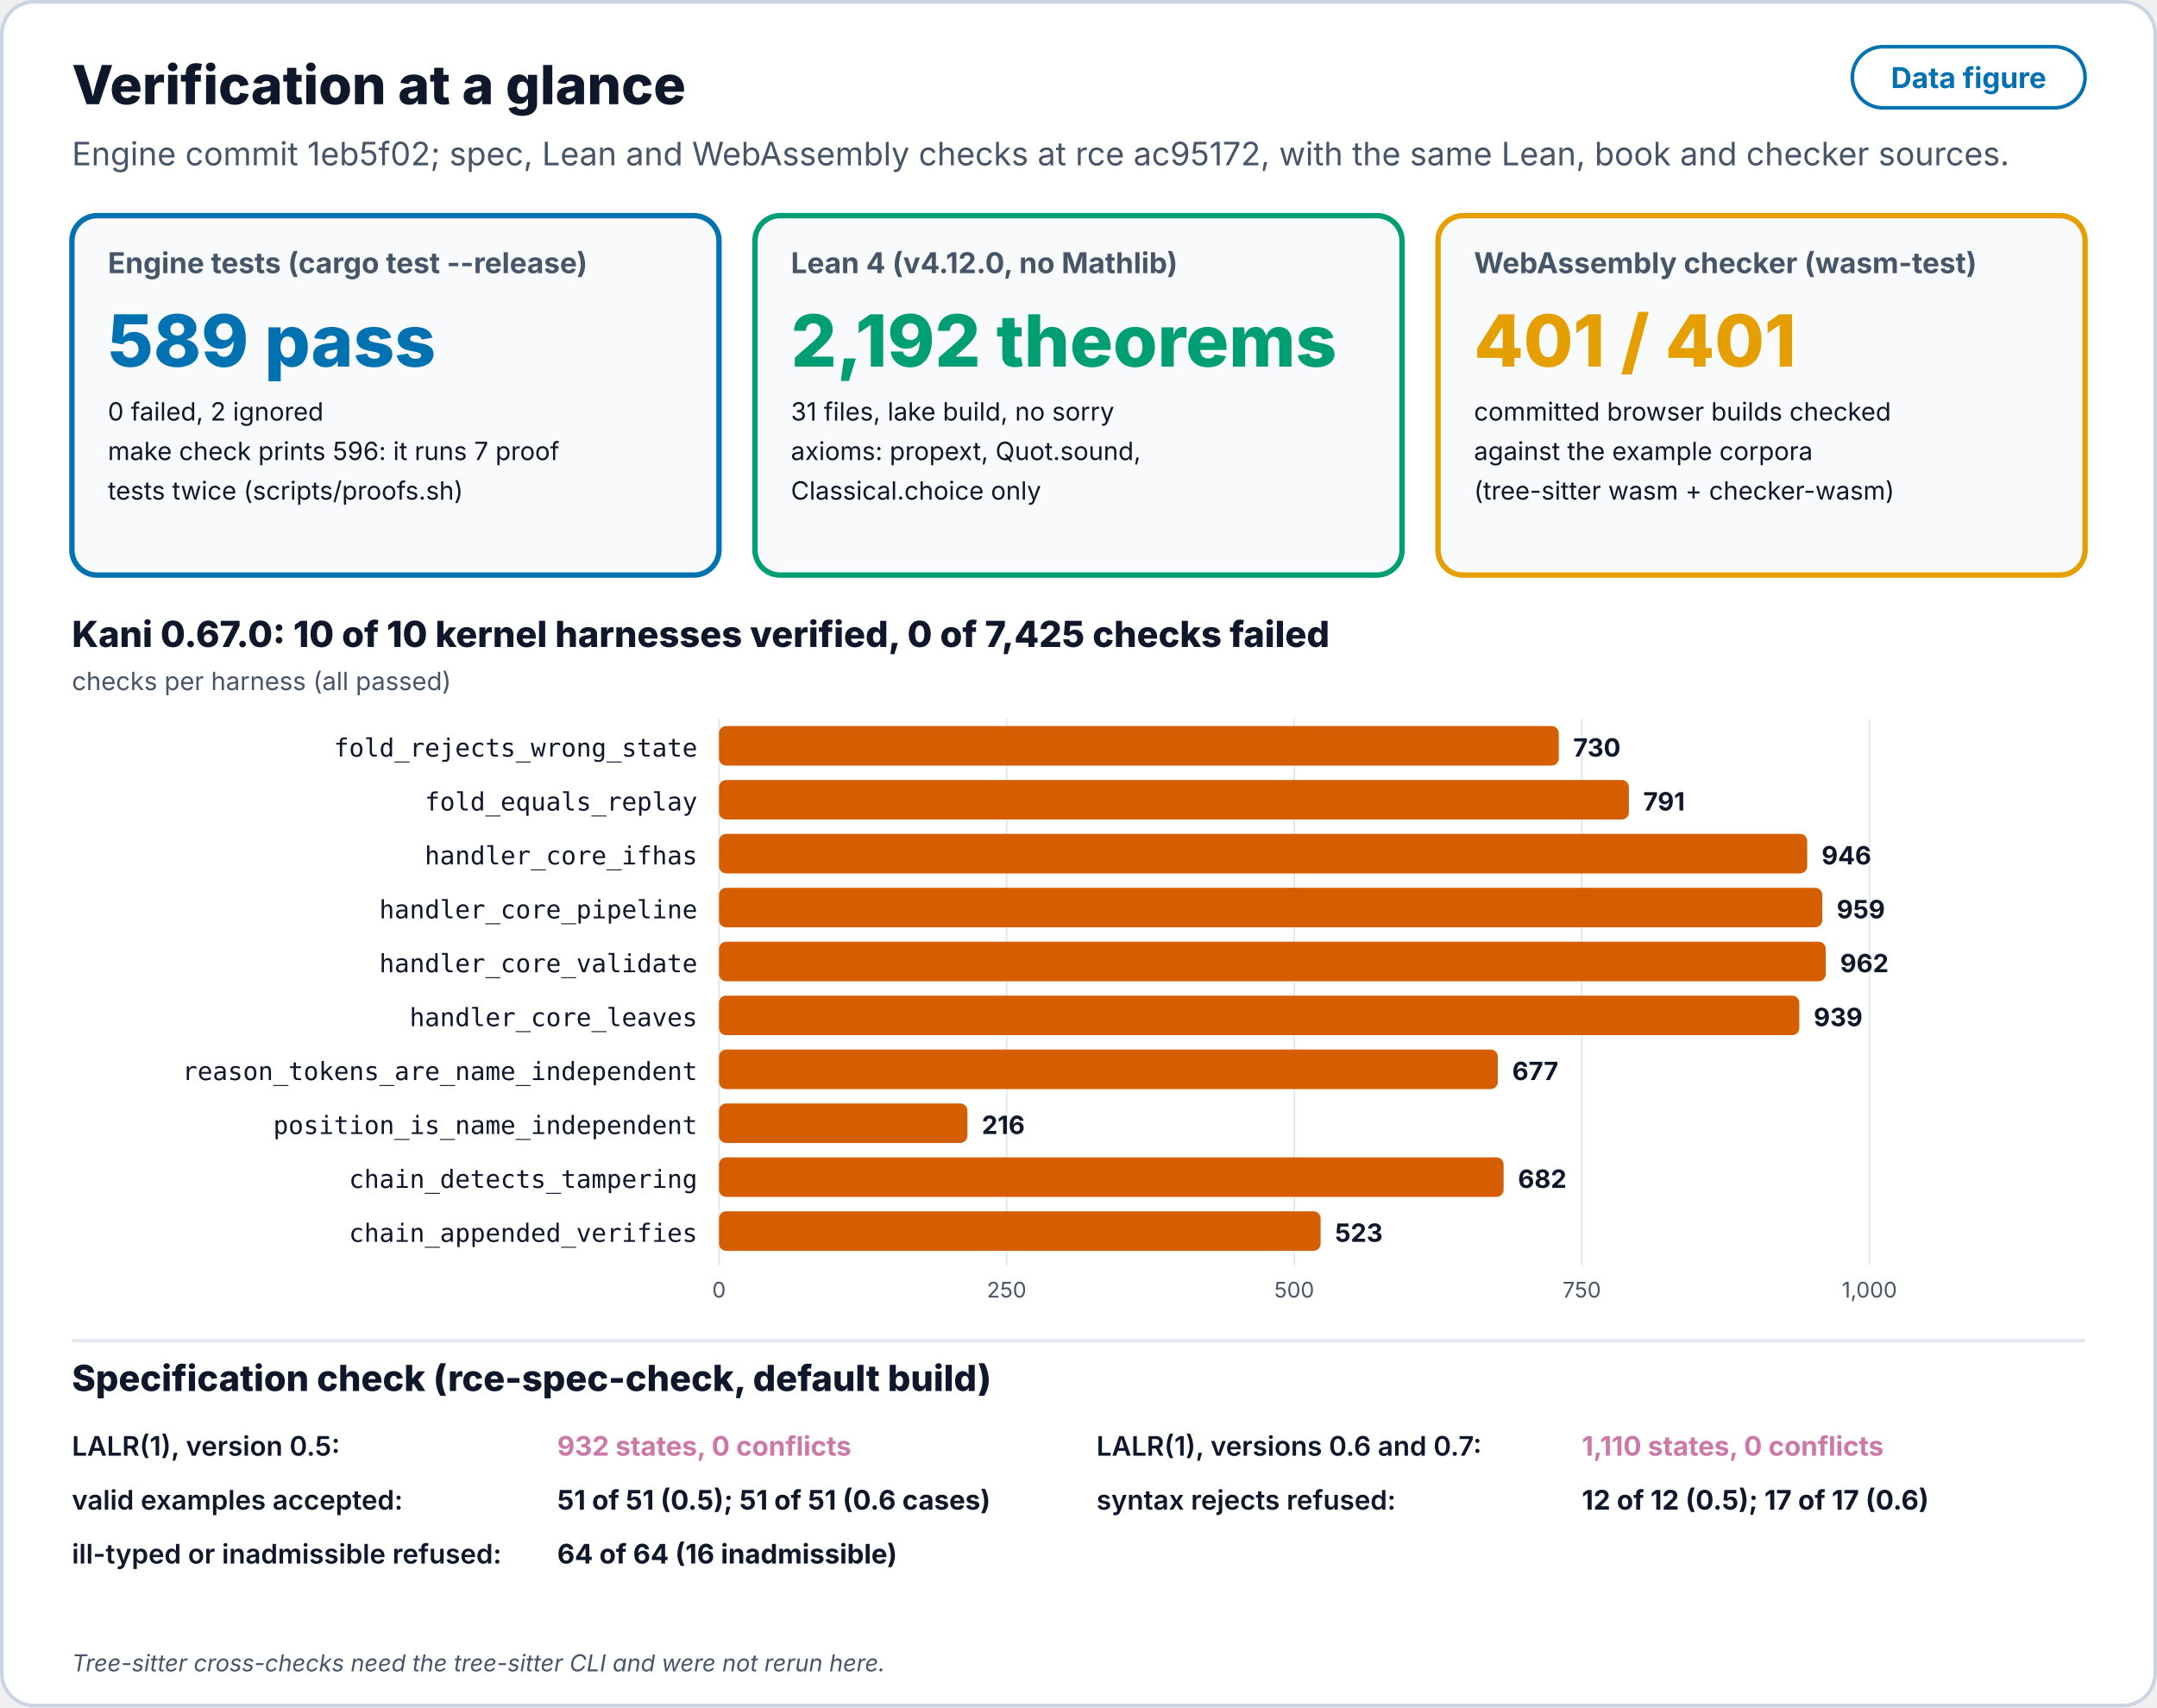
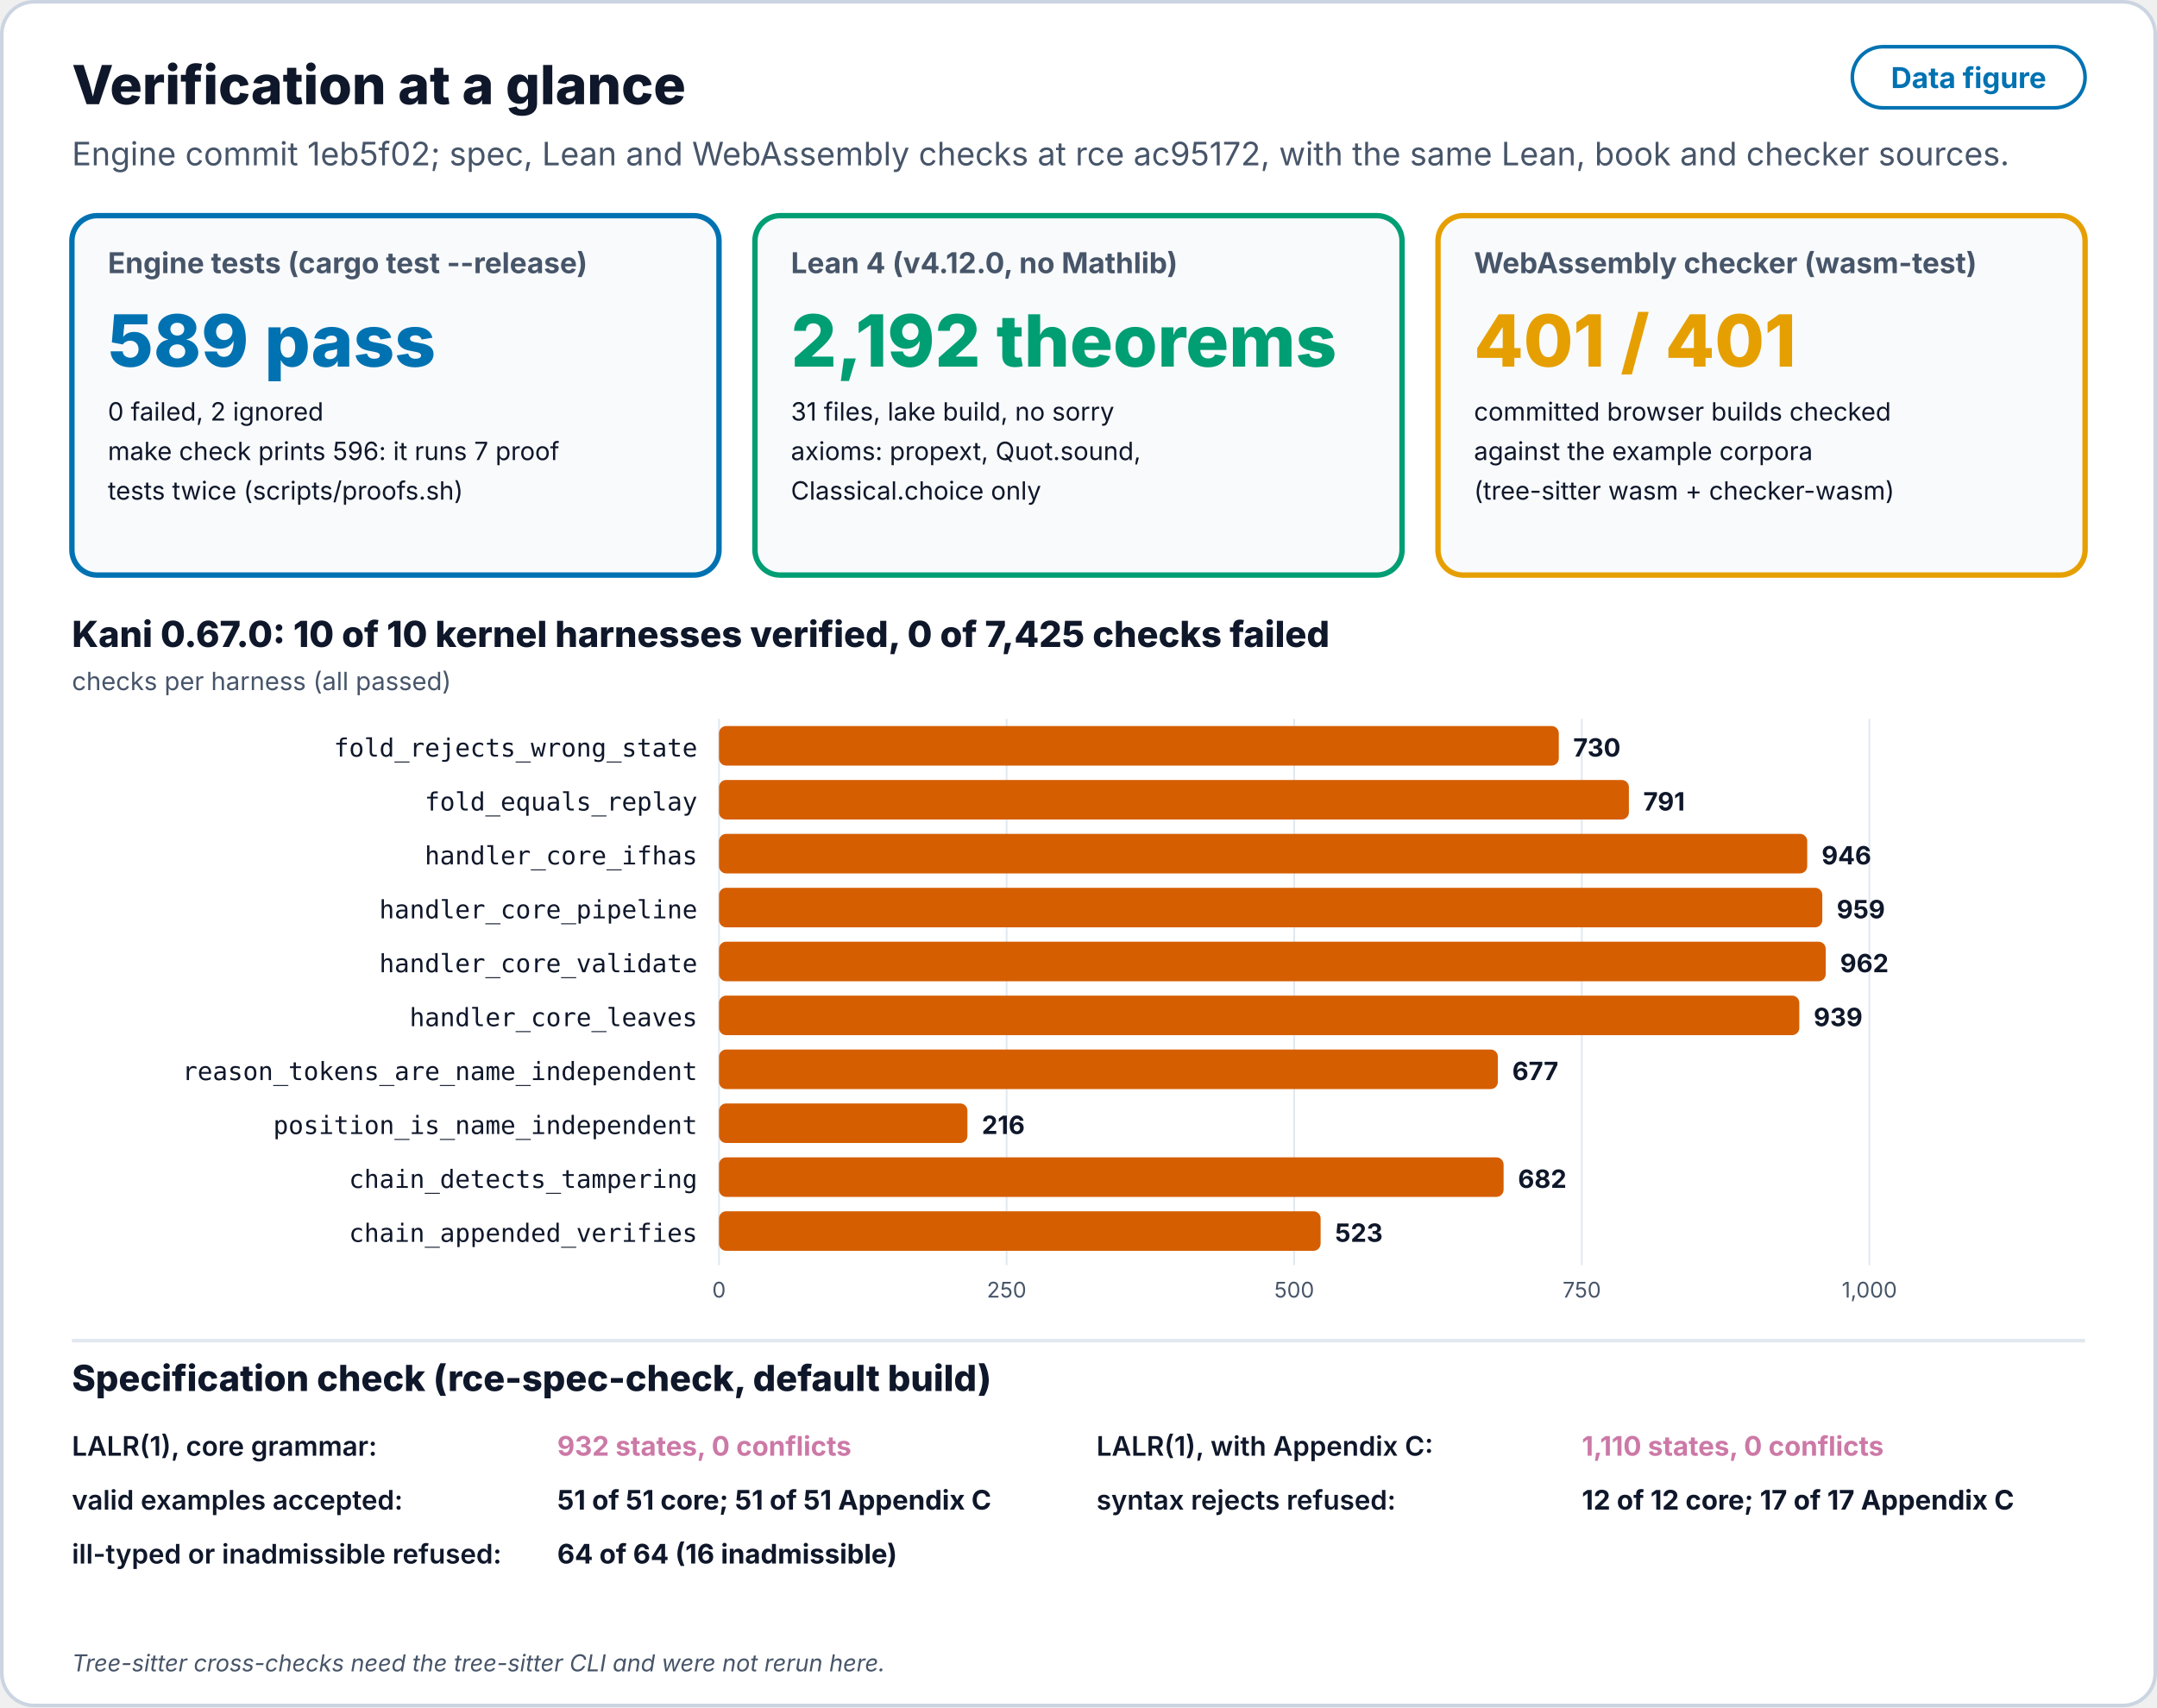
<svg xmlns="http://www.w3.org/2000/svg" width="1200" height="950" viewBox="0 0 1200 950" role="img" aria-labelledby="t d">
  <defs>
    <marker id="ah" viewBox="0 0 10 10" refX="9" refY="5" markerWidth="7" markerHeight="7" orient="auto-start-reverse">
      <path d="M0 0 L10 5 L0 10 z" fill="#0f172a" />
    </marker>
  </defs>
  <rect x="1" y="1" width="1198" height="948" rx="18" fill="#ffffff" stroke="#cbd5e1" stroke-width="2" />
  <text x="40.0" y="58.0" font-family="Inter, 'DejaVu Sans', Helvetica, Arial, sans-serif" font-size="30" font-weight="800" fill="#0f172a" text-anchor="start">Verification at a glance</text>
  <text x="40.0" y="92.0" font-family="Inter, 'DejaVu Sans', Helvetica, Arial, sans-serif" font-size="18" font-weight="400" fill="#475569" text-anchor="start">Engine commit 1eb5f02; spec, Lean and WebAssembly checks at rce ac95172, with the same Lean, book and checker sources.</text>
  <rect x="1030.5" y="26" width="129.5" height="34" rx="17" fill="none" stroke="#0072B2" stroke-width="2" />
  <text x="1095.2" y="49.0" font-family="Inter, 'DejaVu Sans', Helvetica, Arial, sans-serif" font-size="16" font-weight="700" fill="#0072B2" text-anchor="middle">Data figure</text>
  <rect x="40.0" y="120.0" width="360.0" height="200.0" rx="14" fill="#f8fafc" stroke="#0072B2" stroke-width="3" opacity="1" />
  <text x="60.0" y="152.0" font-family="Inter, 'DejaVu Sans', Helvetica, Arial, sans-serif" font-size="16" font-weight="700" fill="#475569" text-anchor="start">Engine tests (cargo test --release)</text>
  <text x="60.0" y="204.0" font-family="Inter, 'DejaVu Sans', Helvetica, Arial, sans-serif" font-size="40" font-weight="800" fill="#0072B2" text-anchor="start">589 pass</text>
  <text x="60.0" y="234.0" font-family="Inter, 'DejaVu Sans', Helvetica, Arial, sans-serif" font-size="14" font-weight="400" fill="#0f172a" text-anchor="start">0 failed, 2 ignored</text>
  <text x="60.0" y="256.0" font-family="Inter, 'DejaVu Sans', Helvetica, Arial, sans-serif" font-size="14" font-weight="400" fill="#0f172a" text-anchor="start">make check prints 596: it runs 7 proof</text>
  <text x="60.0" y="278.0" font-family="Inter, 'DejaVu Sans', Helvetica, Arial, sans-serif" font-size="14" font-weight="400" fill="#0f172a" text-anchor="start">tests twice (scripts/proofs.sh)</text>
  <rect x="420.0" y="120.0" width="360.0" height="200.0" rx="14" fill="#f8fafc" stroke="#009E73" stroke-width="3" opacity="1" />
  <text x="440.0" y="152.0" font-family="Inter, 'DejaVu Sans', Helvetica, Arial, sans-serif" font-size="16" font-weight="700" fill="#475569" text-anchor="start">Lean 4 (v4.12.0, no Mathlib)</text>
  <text x="440.0" y="204.0" font-family="Inter, 'DejaVu Sans', Helvetica, Arial, sans-serif" font-size="40" font-weight="800" fill="#009E73" text-anchor="start">2,192 theorems</text>
  <text x="440.0" y="234.0" font-family="Inter, 'DejaVu Sans', Helvetica, Arial, sans-serif" font-size="14" font-weight="400" fill="#0f172a" text-anchor="start">31 files, lake build, no sorry</text>
  <text x="440.0" y="256.0" font-family="Inter, 'DejaVu Sans', Helvetica, Arial, sans-serif" font-size="14" font-weight="400" fill="#0f172a" text-anchor="start">axioms: propext, Quot.sound,</text>
  <text x="440.0" y="278.0" font-family="Inter, 'DejaVu Sans', Helvetica, Arial, sans-serif" font-size="14" font-weight="400" fill="#0f172a" text-anchor="start">Classical.choice only</text>
  <rect x="800.0" y="120.0" width="360.0" height="200.0" rx="14" fill="#f8fafc" stroke="#E69F00" stroke-width="3" opacity="1" />
  <text x="820.0" y="152.0" font-family="Inter, 'DejaVu Sans', Helvetica, Arial, sans-serif" font-size="16" font-weight="700" fill="#475569" text-anchor="start">WebAssembly checker (wasm-test)</text>
  <text x="820.0" y="204.0" font-family="Inter, 'DejaVu Sans', Helvetica, Arial, sans-serif" font-size="40" font-weight="800" fill="#E69F00" text-anchor="start">401 / 401</text>
  <text x="820.0" y="234.0" font-family="Inter, 'DejaVu Sans', Helvetica, Arial, sans-serif" font-size="14" font-weight="400" fill="#0f172a" text-anchor="start">committed browser builds checked</text>
  <text x="820.0" y="256.0" font-family="Inter, 'DejaVu Sans', Helvetica, Arial, sans-serif" font-size="14" font-weight="400" fill="#0f172a" text-anchor="start">against the example corpora</text>
  <text x="820.0" y="278.0" font-family="Inter, 'DejaVu Sans', Helvetica, Arial, sans-serif" font-size="14" font-weight="400" fill="#0f172a" text-anchor="start">(tree-sitter wasm + checker-wasm)</text>
  <text x="40.0" y="360.0" font-family="Inter, 'DejaVu Sans', Helvetica, Arial, sans-serif" font-size="20" font-weight="800" fill="#0f172a" text-anchor="start">Kani 0.67.0: 10 of 10 kernel harnesses verified, 0 of 7,425 checks failed</text>
  <text x="40.0" y="384.0" font-family="Inter, 'DejaVu Sans', Helvetica, Arial, sans-serif" font-size="14" font-weight="400" fill="#475569" text-anchor="start">checks per harness (all passed)</text>
  <line x1="400.0" y1="400.0" x2="400.0" y2="704.0" stroke="#e2e8f0" stroke-width="1" />
  <text x="400.0" y="722.0" font-family="Inter, 'DejaVu Sans', Helvetica, Arial, sans-serif" font-size="12" font-weight="400" fill="#475569" text-anchor="middle">0</text>
  <line x1="560.0" y1="400.0" x2="560.0" y2="704.0" stroke="#e2e8f0" stroke-width="1" />
  <text x="560.0" y="722.0" font-family="Inter, 'DejaVu Sans', Helvetica, Arial, sans-serif" font-size="12" font-weight="400" fill="#475569" text-anchor="middle">250</text>
  <line x1="720.0" y1="400.0" x2="720.0" y2="704.0" stroke="#e2e8f0" stroke-width="1" />
  <text x="720.0" y="722.0" font-family="Inter, 'DejaVu Sans', Helvetica, Arial, sans-serif" font-size="12" font-weight="400" fill="#475569" text-anchor="middle">500</text>
  <line x1="880.0" y1="400.0" x2="880.0" y2="704.0" stroke="#e2e8f0" stroke-width="1" />
  <text x="880.0" y="722.0" font-family="Inter, 'DejaVu Sans', Helvetica, Arial, sans-serif" font-size="12" font-weight="400" fill="#475569" text-anchor="middle">750</text>
  <line x1="1040.0" y1="400.0" x2="1040.0" y2="704.0" stroke="#e2e8f0" stroke-width="1" />
  <text x="1040.0" y="722.0" font-family="Inter, 'DejaVu Sans', Helvetica, Arial, sans-serif" font-size="12" font-weight="400" fill="#475569" text-anchor="middle">1,000</text>
  <text x="388.0" y="421.0" font-family="'DejaVu Sans Mono', Menlo, monospace" font-size="14" font-weight="500" fill="#0f172a" text-anchor="end" xml:space="preserve">fold_rejects_wrong_state</text>
  <rect x="400.0" y="404.0" width="467.2" height="22.0" rx="4" fill="#D55E00" stroke="none" stroke-width="2" opacity="1" />
  <text x="875.2" y="421.0" font-family="Inter, 'DejaVu Sans', Helvetica, Arial, sans-serif" font-size="14" font-weight="700" fill="#0f172a" text-anchor="start">730</text>
  <text x="388.0" y="451.0" font-family="'DejaVu Sans Mono', Menlo, monospace" font-size="14" font-weight="500" fill="#0f172a" text-anchor="end" xml:space="preserve">fold_equals_replay</text>
  <rect x="400.0" y="434.0" width="506.2" height="22.0" rx="4" fill="#D55E00" stroke="none" stroke-width="2" opacity="1" />
  <text x="914.2" y="451.0" font-family="Inter, 'DejaVu Sans', Helvetica, Arial, sans-serif" font-size="14" font-weight="700" fill="#0f172a" text-anchor="start">791</text>
  <text x="388.0" y="481.0" font-family="'DejaVu Sans Mono', Menlo, monospace" font-size="14" font-weight="500" fill="#0f172a" text-anchor="end" xml:space="preserve">handler_core_ifhas</text>
  <rect x="400.0" y="464.0" width="605.4" height="22.0" rx="4" fill="#D55E00" stroke="none" stroke-width="2" opacity="1" />
  <text x="1013.4" y="481.0" font-family="Inter, 'DejaVu Sans', Helvetica, Arial, sans-serif" font-size="14" font-weight="700" fill="#0f172a" text-anchor="start">946</text>
  <text x="388.0" y="511.0" font-family="'DejaVu Sans Mono', Menlo, monospace" font-size="14" font-weight="500" fill="#0f172a" text-anchor="end" xml:space="preserve">handler_core_pipeline</text>
  <rect x="400.0" y="494.0" width="613.8" height="22.0" rx="4" fill="#D55E00" stroke="none" stroke-width="2" opacity="1" />
  <text x="1021.8" y="511.0" font-family="Inter, 'DejaVu Sans', Helvetica, Arial, sans-serif" font-size="14" font-weight="700" fill="#0f172a" text-anchor="start">959</text>
  <text x="388.0" y="541.0" font-family="'DejaVu Sans Mono', Menlo, monospace" font-size="14" font-weight="500" fill="#0f172a" text-anchor="end" xml:space="preserve">handler_core_validate</text>
  <rect x="400.0" y="524.0" width="615.7" height="22.0" rx="4" fill="#D55E00" stroke="none" stroke-width="2" opacity="1" />
  <text x="1023.7" y="541.0" font-family="Inter, 'DejaVu Sans', Helvetica, Arial, sans-serif" font-size="14" font-weight="700" fill="#0f172a" text-anchor="start">962</text>
  <text x="388.0" y="571.0" font-family="'DejaVu Sans Mono', Menlo, monospace" font-size="14" font-weight="500" fill="#0f172a" text-anchor="end" xml:space="preserve">handler_core_leaves</text>
  <rect x="400.0" y="554.0" width="601.0" height="22.0" rx="4" fill="#D55E00" stroke="none" stroke-width="2" opacity="1" />
  <text x="1009.0" y="571.0" font-family="Inter, 'DejaVu Sans', Helvetica, Arial, sans-serif" font-size="14" font-weight="700" fill="#0f172a" text-anchor="start">939</text>
  <text x="388.0" y="601.0" font-family="'DejaVu Sans Mono', Menlo, monospace" font-size="14" font-weight="500" fill="#0f172a" text-anchor="end" xml:space="preserve">reason_tokens_are_name_independent</text>
  <rect x="400.0" y="584.0" width="433.3" height="22.0" rx="4" fill="#D55E00" stroke="none" stroke-width="2" opacity="1" />
  <text x="841.3" y="601.0" font-family="Inter, 'DejaVu Sans', Helvetica, Arial, sans-serif" font-size="14" font-weight="700" fill="#0f172a" text-anchor="start">677</text>
  <text x="388.0" y="631.0" font-family="'DejaVu Sans Mono', Menlo, monospace" font-size="14" font-weight="500" fill="#0f172a" text-anchor="end" xml:space="preserve">position_is_name_independent</text>
  <rect x="400.0" y="614.0" width="138.2" height="22.0" rx="4" fill="#D55E00" stroke="none" stroke-width="2" opacity="1" />
  <text x="546.2" y="631.0" font-family="Inter, 'DejaVu Sans', Helvetica, Arial, sans-serif" font-size="14" font-weight="700" fill="#0f172a" text-anchor="start">216</text>
  <text x="388.0" y="661.0" font-family="'DejaVu Sans Mono', Menlo, monospace" font-size="14" font-weight="500" fill="#0f172a" text-anchor="end" xml:space="preserve">chain_detects_tampering</text>
  <rect x="400.0" y="644.0" width="436.5" height="22.0" rx="4" fill="#D55E00" stroke="none" stroke-width="2" opacity="1" />
  <text x="844.5" y="661.0" font-family="Inter, 'DejaVu Sans', Helvetica, Arial, sans-serif" font-size="14" font-weight="700" fill="#0f172a" text-anchor="start">682</text>
  <text x="388.0" y="691.0" font-family="'DejaVu Sans Mono', Menlo, monospace" font-size="14" font-weight="500" fill="#0f172a" text-anchor="end" xml:space="preserve">chain_appended_verifies</text>
  <rect x="400.0" y="674.0" width="334.7" height="22.0" rx="4" fill="#D55E00" stroke="none" stroke-width="2" opacity="1" />
  <text x="742.7" y="691.0" font-family="Inter, 'DejaVu Sans', Helvetica, Arial, sans-serif" font-size="14" font-weight="700" fill="#0f172a" text-anchor="start">523</text>
  <line x1="40.0" y1="746.0" x2="1160.0" y2="746.0" stroke="#e2e8f0" stroke-width="2" />
  <text x="40.0" y="774.0" font-family="Inter, 'DejaVu Sans', Helvetica, Arial, sans-serif" font-size="20" font-weight="800" fill="#0f172a" text-anchor="start">Specification check (rce-spec-check, default build)</text>
-   <text x="40.0" y="810.0" font-family="Inter, 'DejaVu Sans', Helvetica, Arial, sans-serif" font-size="15" font-weight="600" fill="#0f172a" text-anchor="start">LALR(1), version 0.5:</text>
+   <text x="40.0" y="810.0" font-family="Inter, 'DejaVu Sans', Helvetica, Arial, sans-serif" font-size="15" font-weight="600" fill="#0f172a" text-anchor="start">LALR(1), core grammar:</text>
  <text x="310.0" y="810.0" font-family="Inter, 'DejaVu Sans', Helvetica, Arial, sans-serif" font-size="15" font-weight="700" fill="#CC79A7" text-anchor="start">932 states, 0 conflicts</text>
-   <text x="610.0" y="810.0" font-family="Inter, 'DejaVu Sans', Helvetica, Arial, sans-serif" font-size="15" font-weight="600" fill="#0f172a" text-anchor="start">LALR(1), versions 0.6 and 0.7:</text>
+   <text x="610.0" y="810.0" font-family="Inter, 'DejaVu Sans', Helvetica, Arial, sans-serif" font-size="15" font-weight="600" fill="#0f172a" text-anchor="start">LALR(1), with Appendix C:</text>
  <text x="880.0" y="810.0" font-family="Inter, 'DejaVu Sans', Helvetica, Arial, sans-serif" font-size="15" font-weight="700" fill="#CC79A7" text-anchor="start">1,110 states, 0 conflicts</text>
  <text x="40.0" y="840.0" font-family="Inter, 'DejaVu Sans', Helvetica, Arial, sans-serif" font-size="15" font-weight="600" fill="#0f172a" text-anchor="start">valid examples accepted:</text>
-   <text x="310.0" y="840.0" font-family="Inter, 'DejaVu Sans', Helvetica, Arial, sans-serif" font-size="15" font-weight="700" fill="#0f172a" text-anchor="start">51 of 51 (0.5); 51 of 51 (0.6 cases)</text>
+   <text x="310.0" y="840.0" font-family="Inter, 'DejaVu Sans', Helvetica, Arial, sans-serif" font-size="15" font-weight="700" fill="#0f172a" text-anchor="start">51 of 51 core; 51 of 51 Appendix C</text>
  <text x="610.0" y="840.0" font-family="Inter, 'DejaVu Sans', Helvetica, Arial, sans-serif" font-size="15" font-weight="600" fill="#0f172a" text-anchor="start">syntax rejects refused:</text>
-   <text x="880.0" y="840.0" font-family="Inter, 'DejaVu Sans', Helvetica, Arial, sans-serif" font-size="15" font-weight="700" fill="#0f172a" text-anchor="start">12 of 12 (0.5); 17 of 17 (0.6)</text>
+   <text x="880.0" y="840.0" font-family="Inter, 'DejaVu Sans', Helvetica, Arial, sans-serif" font-size="15" font-weight="700" fill="#0f172a" text-anchor="start">12 of 12 core; 17 of 17 Appendix C</text>
  <text x="40.0" y="870.0" font-family="Inter, 'DejaVu Sans', Helvetica, Arial, sans-serif" font-size="15" font-weight="600" fill="#0f172a" text-anchor="start">ill-typed or inadmissible refused:</text>
  <text x="310.0" y="870.0" font-family="Inter, 'DejaVu Sans', Helvetica, Arial, sans-serif" font-size="15" font-weight="700" fill="#0f172a" text-anchor="start">64 of 64 (16 inadmissible)</text>
  <text x="40.0" y="930.0" font-family="Inter, 'DejaVu Sans', Helvetica, Arial, sans-serif" font-size="13" font-weight="400" fill="#475569" text-anchor="start" font-style="italic">Tree-sitter cross-checks need the tree-sitter CLI and were not rerun here.</text>
</svg>
